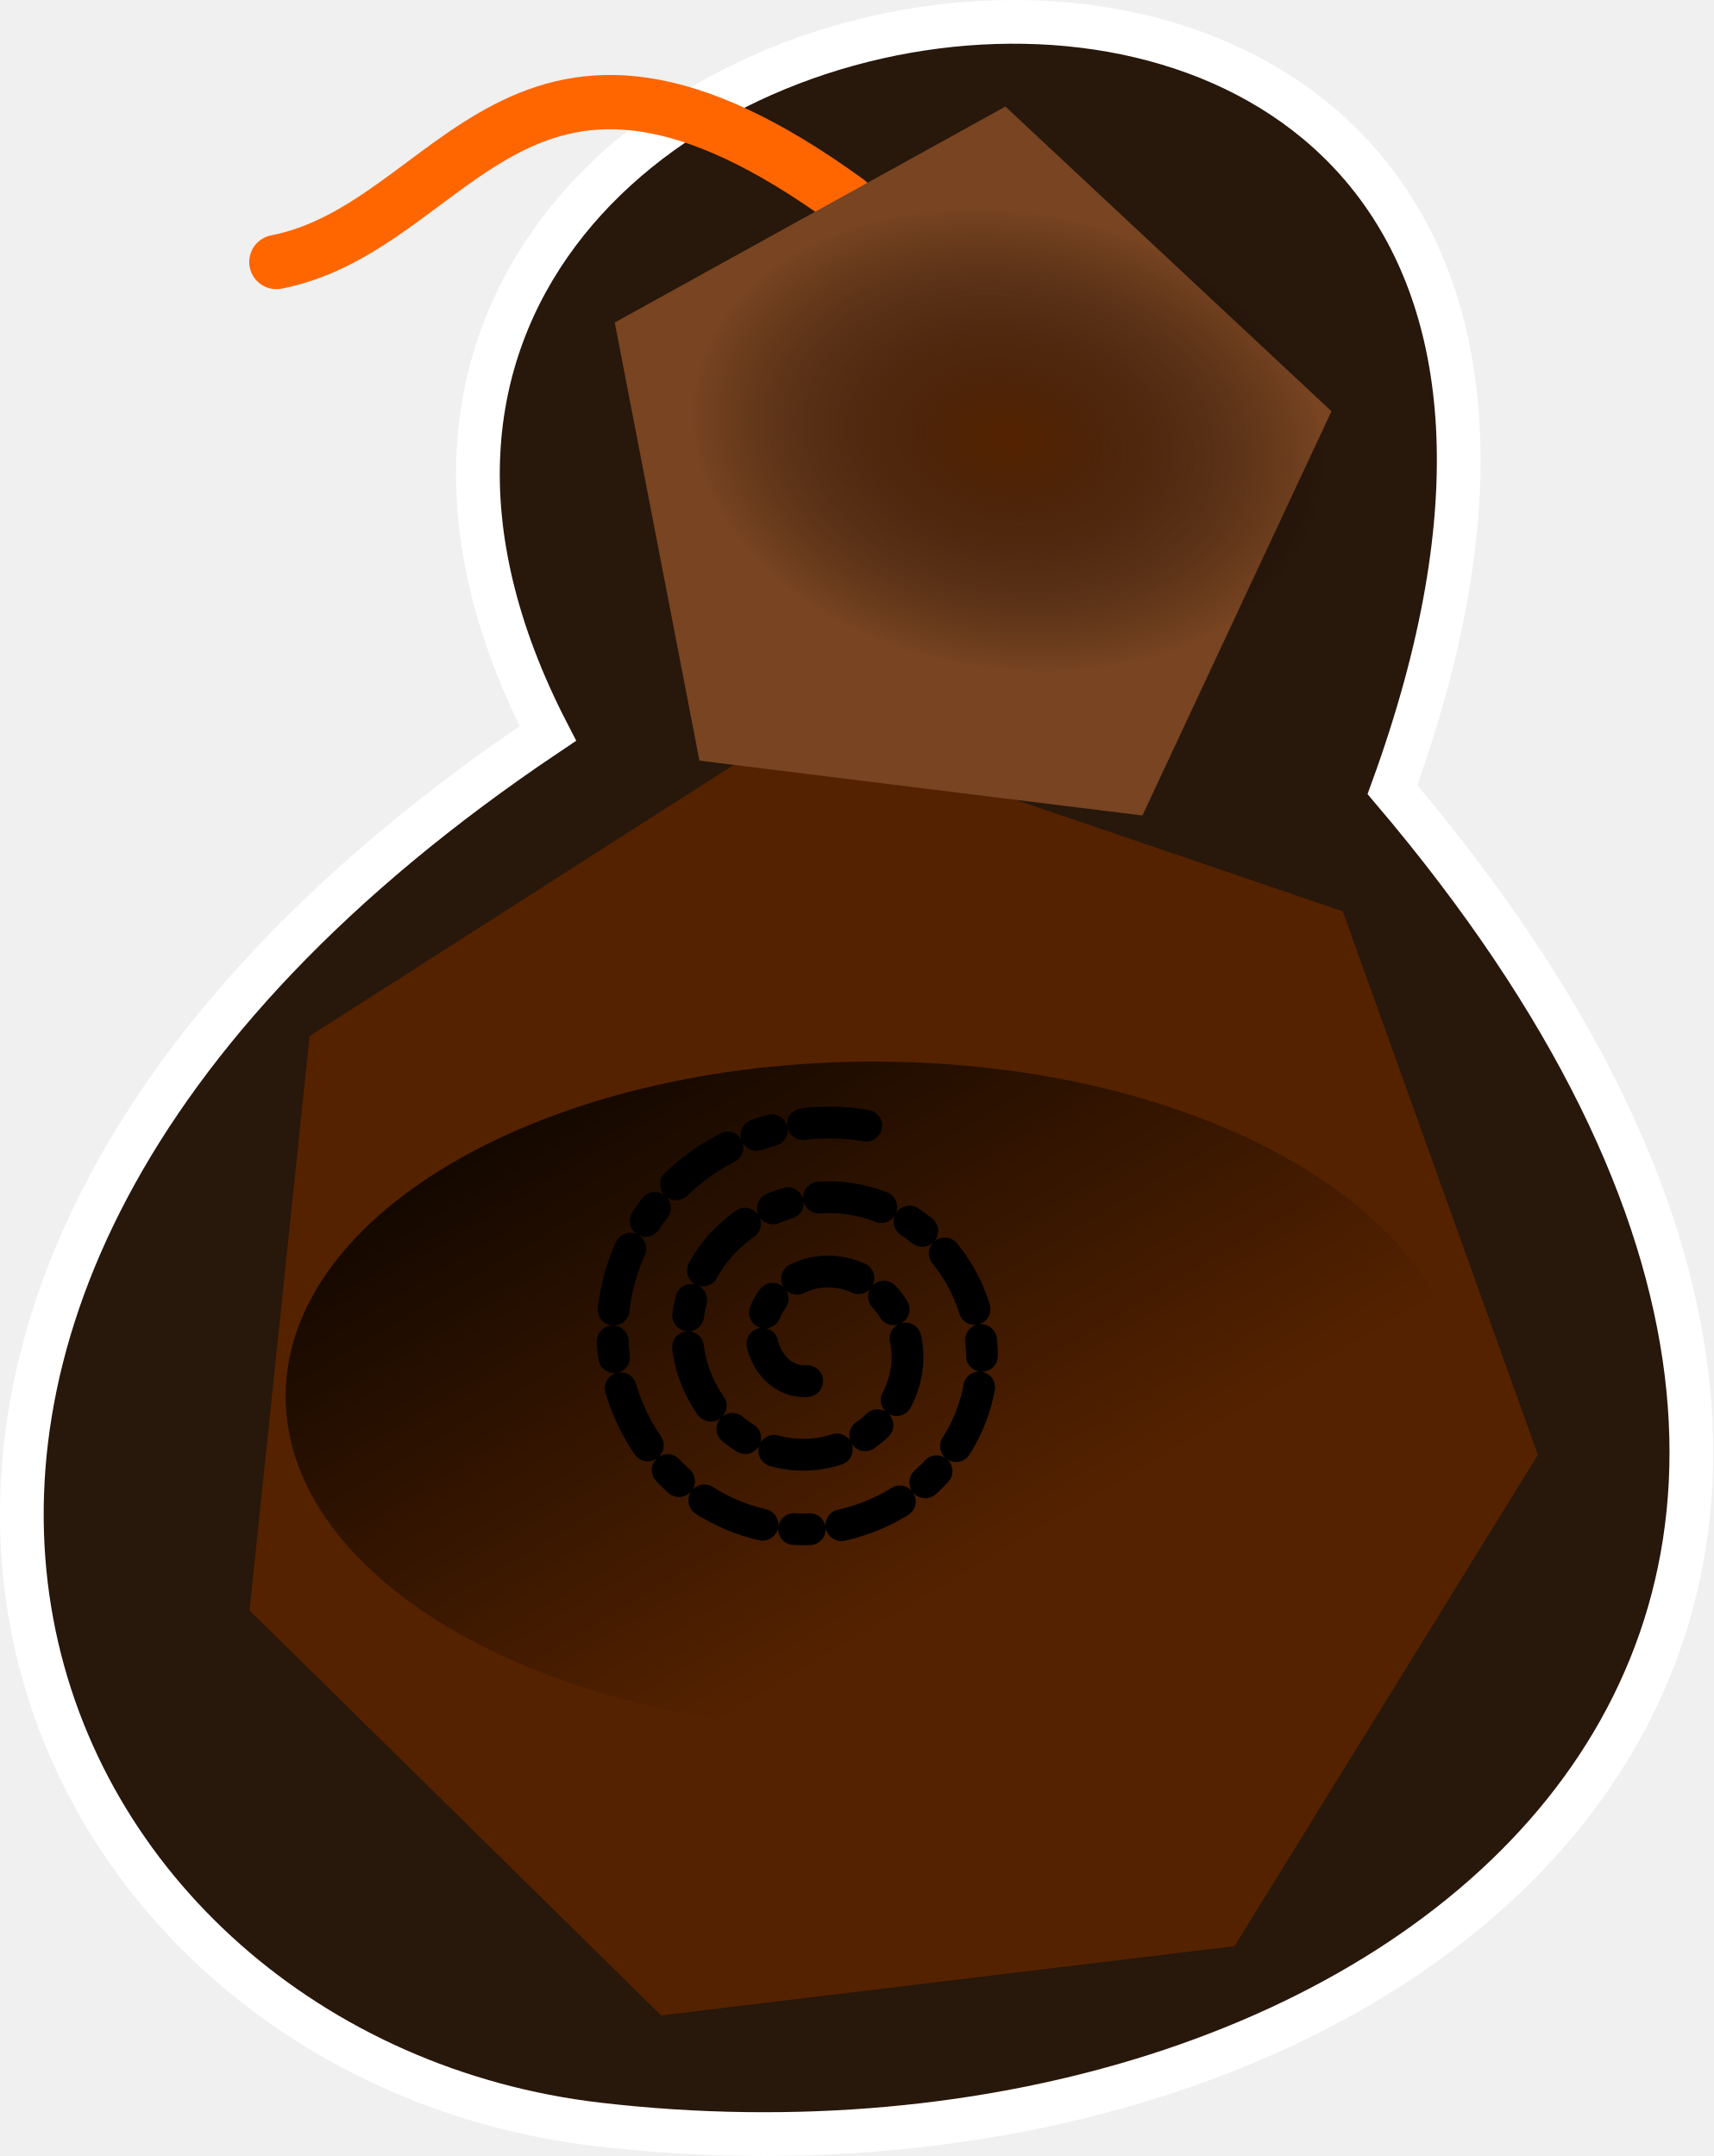
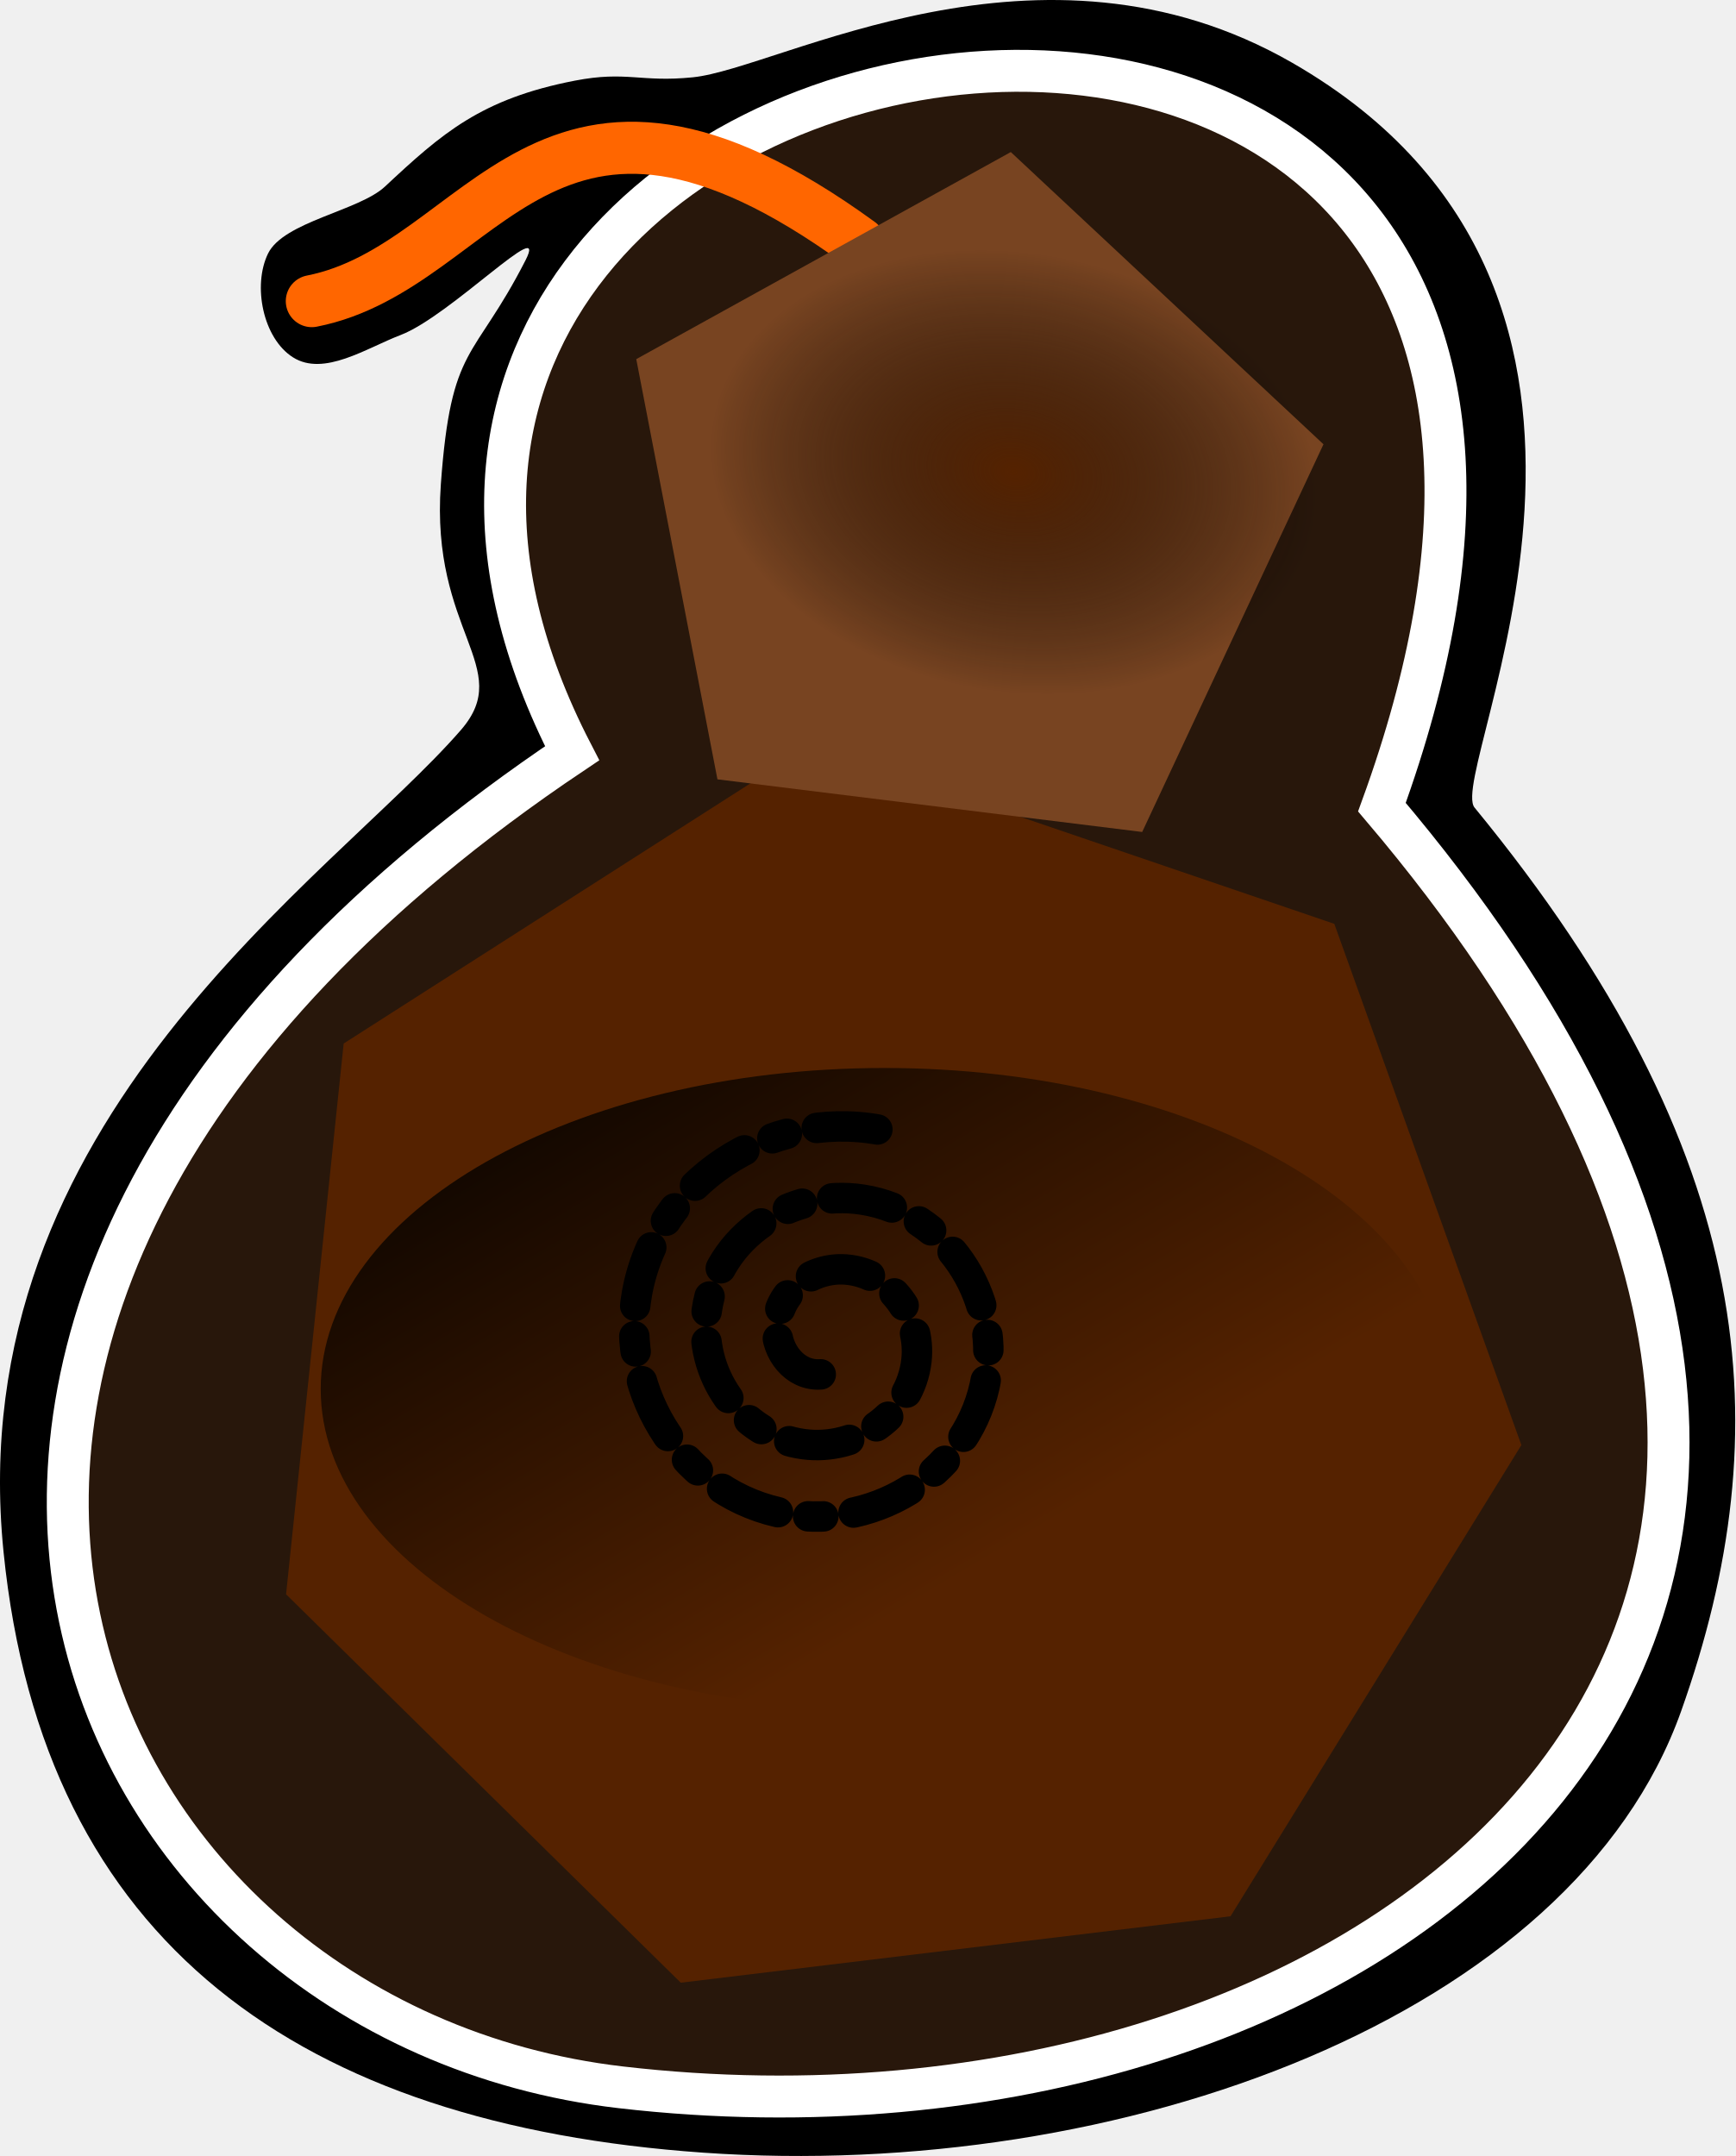
- <svg xmlns="http://www.w3.org/2000/svg" xmlns:xlink="http://www.w3.org/1999/xlink" width="80.912mm" height="101.849mm" viewBox="0 0 80.912 101.849" version="1.1" id="svg8">
+ <svg xmlns="http://www.w3.org/2000/svg" xmlns:xlink="http://www.w3.org/1999/xlink" width="85.473mm" height="106.198mm" viewBox="0 0 85.473 106.198" version="1.1" id="svg8">
  <defs id="defs2">
    <linearGradient id="linearGradient1237">
      <stop style="stop-color:#552200;stop-opacity:1" offset="0" id="stop1233" />
      <stop style="stop-color:#000000;stop-opacity:0;" offset="1" id="stop1235" />
    </linearGradient>
    <linearGradient id="linearGradient1217">
      <stop style="stop-color:#000000;stop-opacity:1;" offset="0" id="stop1213" />
      <stop style="stop-color:#000000;stop-opacity:0;" offset="1" id="stop1215" />
    </linearGradient>
-     <marker style="overflow:visible" id="DotL" refX="0.0" refY="0.0" orient="auto">
-       <path transform="scale(0.8) translate(7.4, 1)" style="fill-rule:evenodd;stroke:#ff6600;stroke-width:1pt;stroke-opacity:1;fill:#ff6600;fill-opacity:1" d="M -2.5,-1.0 C -2.5,1.76 -4.74,4.0 -7.5,4.0 C -10.26,4.0 -12.5,1.76 -12.5,-1.0 C -12.5,-3.76 -10.26,-6.0 -7.5,-6.0 C -4.74,-6.0 -2.5,-3.76 -2.5,-1.0 z " id="path990" />
+     <marker style="overflow:visible" id="DotL" refX="0" refY="0" orient="auto">
+       <path transform="matrix(0.8,0,0,0.8,5.92,0.8)" style="fill:#ff6600;fill-opacity:1;fill-rule:evenodd;stroke:#ff6600;stroke-width:1pt;stroke-opacity:1" d="m -2.5,-1 c 0,2.76 -2.24,5 -5,5 -2.76,0 -5,-2.24 -5,-5 0,-2.76 2.24,-5 5,-5 2.76,0 5,2.24 5,5 z" id="path990" />
    </marker>
    <linearGradient xlink:href="#linearGradient1217" id="linearGradient1219" x1="52.89" y1="62.152" x2="72.454" y2="95.227" gradientUnits="userSpaceOnUse" gradientTransform="translate(-8.065948,1.277581)" />
    <radialGradient xlink:href="#linearGradient1237" id="radialGradient1231" cx="51.14" cy="50.347" fx="51.14" fy="50.347" r="6.15" gradientTransform="matrix(2.423475,0.4062868,-0.2915533,1.739097,-57.87131,-56.99)" gradientUnits="userSpaceOnUse" />
  </defs>
-   <g id="layer1" transform="translate(-3.72849,-30.54391)">
+   <g id="layer1" transform="translate(-1.421784,-28.0884)">
+     <path style="fill:#000000;fill-opacity:1;stroke:none;stroke-width:0.265px;stroke-linecap:butt;stroke-linejoin:miter;stroke-opacity:1" d="M 24.127,64.044 C 17.779,71.358 -0.554,83.199 1.596,104.528 3.548,123.895 16.324,132.736 36.049,134.121 56.627,135.567 78.883,127.428 84.232,112.369 89.138,98.558 88.09,84.96 74.054,67.867 72.623,66.124 85.043,42.665 65.08,31.184 52.636,24.027 39.839,31.463 35.551,31.896 c -2.584,0.261 -3.263,-0.328 -5.813,0.165 -4.626,0.896 -6.544,2.593 -9.357,5.22 -1.278,1.193 -4.988,1.725 -5.756,3.296 -0.769,1.574 -0.253,4.172 1.226,5.111 1.525,0.968 3.619,-0.455 5.307,-1.099 2.441,-0.931 7.336,-6.002 6.147,-3.675 -2.56,5.007 -3.666,4.084 -4.168,11.024 -0.527,7.281 3.664,9.024 0.989,12.107 z" id="path917" />
    <path style="fill:#28170b;stroke:#ffffff;stroke-width:2.065;stroke-linecap:butt;stroke-linejoin:miter;stroke-miterlimit:4;stroke-dasharray:none;stroke-opacity:1" d="M 29.603,65.192 C -11.467,92.729 4.873,127.755 31.998,130.903 69.186,135.22 103.894,108.367 69.491,67.846 89.096,13.961 9.426,26.138 29.603,65.192 Z" id="path66" />
    <path style="fill:none;stroke:#ff6600;stroke-width:2.565;stroke-linecap:round;stroke-linejoin:miter;stroke-miterlimit:4;stroke-dasharray:none;stroke-opacity:1" d="M 43.76,40.06 C 28.203,28.744 25.382,41.234 16.781,42.921" id="path927" />
    <path style="fill:#552200;fill-rule:evenodd;stroke-width:0.265" id="path41" d="m 76.36,99.268 -14.326,23.211 -27.08,3.271 -19.441,-19.132 2.837,-27.129 22.979,-14.697 25.817,8.802 z" />
    <path style="fill:#784421;stroke-width:0.265" id="path43" d="M 32.762,45.778 51.211,35.578 66.613,49.972 57.683,69.069 36.761,66.476 Z" />
    <ellipse style="fill:url(#linearGradient1219);fill-opacity:1;stroke:none;stroke-width:2.565;stroke-linecap:round;stroke-miterlimit:4;stroke-dasharray:none" id="path1211" cx="44.989" cy="96.505" rx="27.77" ry="15.811" />
-     <rect style="fill:url(#radialGradient1231);fill-opacity:1.0;stroke:none;stroke-width:2.565;stroke-linecap:round;stroke-miterlimit:4;stroke-dasharray:none" id="rect1223" width="43.11" height="29.019" x="29.775" y="36.921" ry="0" />
+     <rect style="fill:url(#radialGradient1231);fill-opacity:1;stroke:none;stroke-width:2.565;stroke-linecap:round;stroke-miterlimit:4;stroke-dasharray:none" id="rect1223" width="43.11" height="29.019" x="29.775" y="36.921" ry="0" />
    <path style="fill:none;fill-rule:evenodd;stroke:#000000;stroke-width:1.5;stroke-linecap:round;stroke-miterlimit:4;stroke-dasharray:3, 1.5, 0.75, 1.5;stroke-dashoffset:0" id="path933" d="m 43.28,93.992 c -0.52,1.178 -2.044,1.407 -3.085,0.818 -1.528,-0.863 -1.792,-2.922 -0.896,-4.334 1.195,-1.882 3.803,-2.182 5.582,-0.973 2.238,1.521 2.574,4.687 1.051,6.831 -1.844,2.596 -5.572,2.967 -8.079,1.128 -2.955,-2.167 -3.361,-6.457 -1.206,-9.328 2.488,-3.314 7.342,-3.756 10.576,-1.284 3.674,2.809 4.151,8.228 1.361,11.825 -3.13,4.034 -9.115,4.546 -13.073,1.439 -4.394,-3.45 -4.942,-10.001 -1.516,-14.321 0.045,-0.057 0.092,-0.114 0.138,-0.171" transform="rotate(62.0162,41.07265,93.69858)" />
  </g>
</svg>
